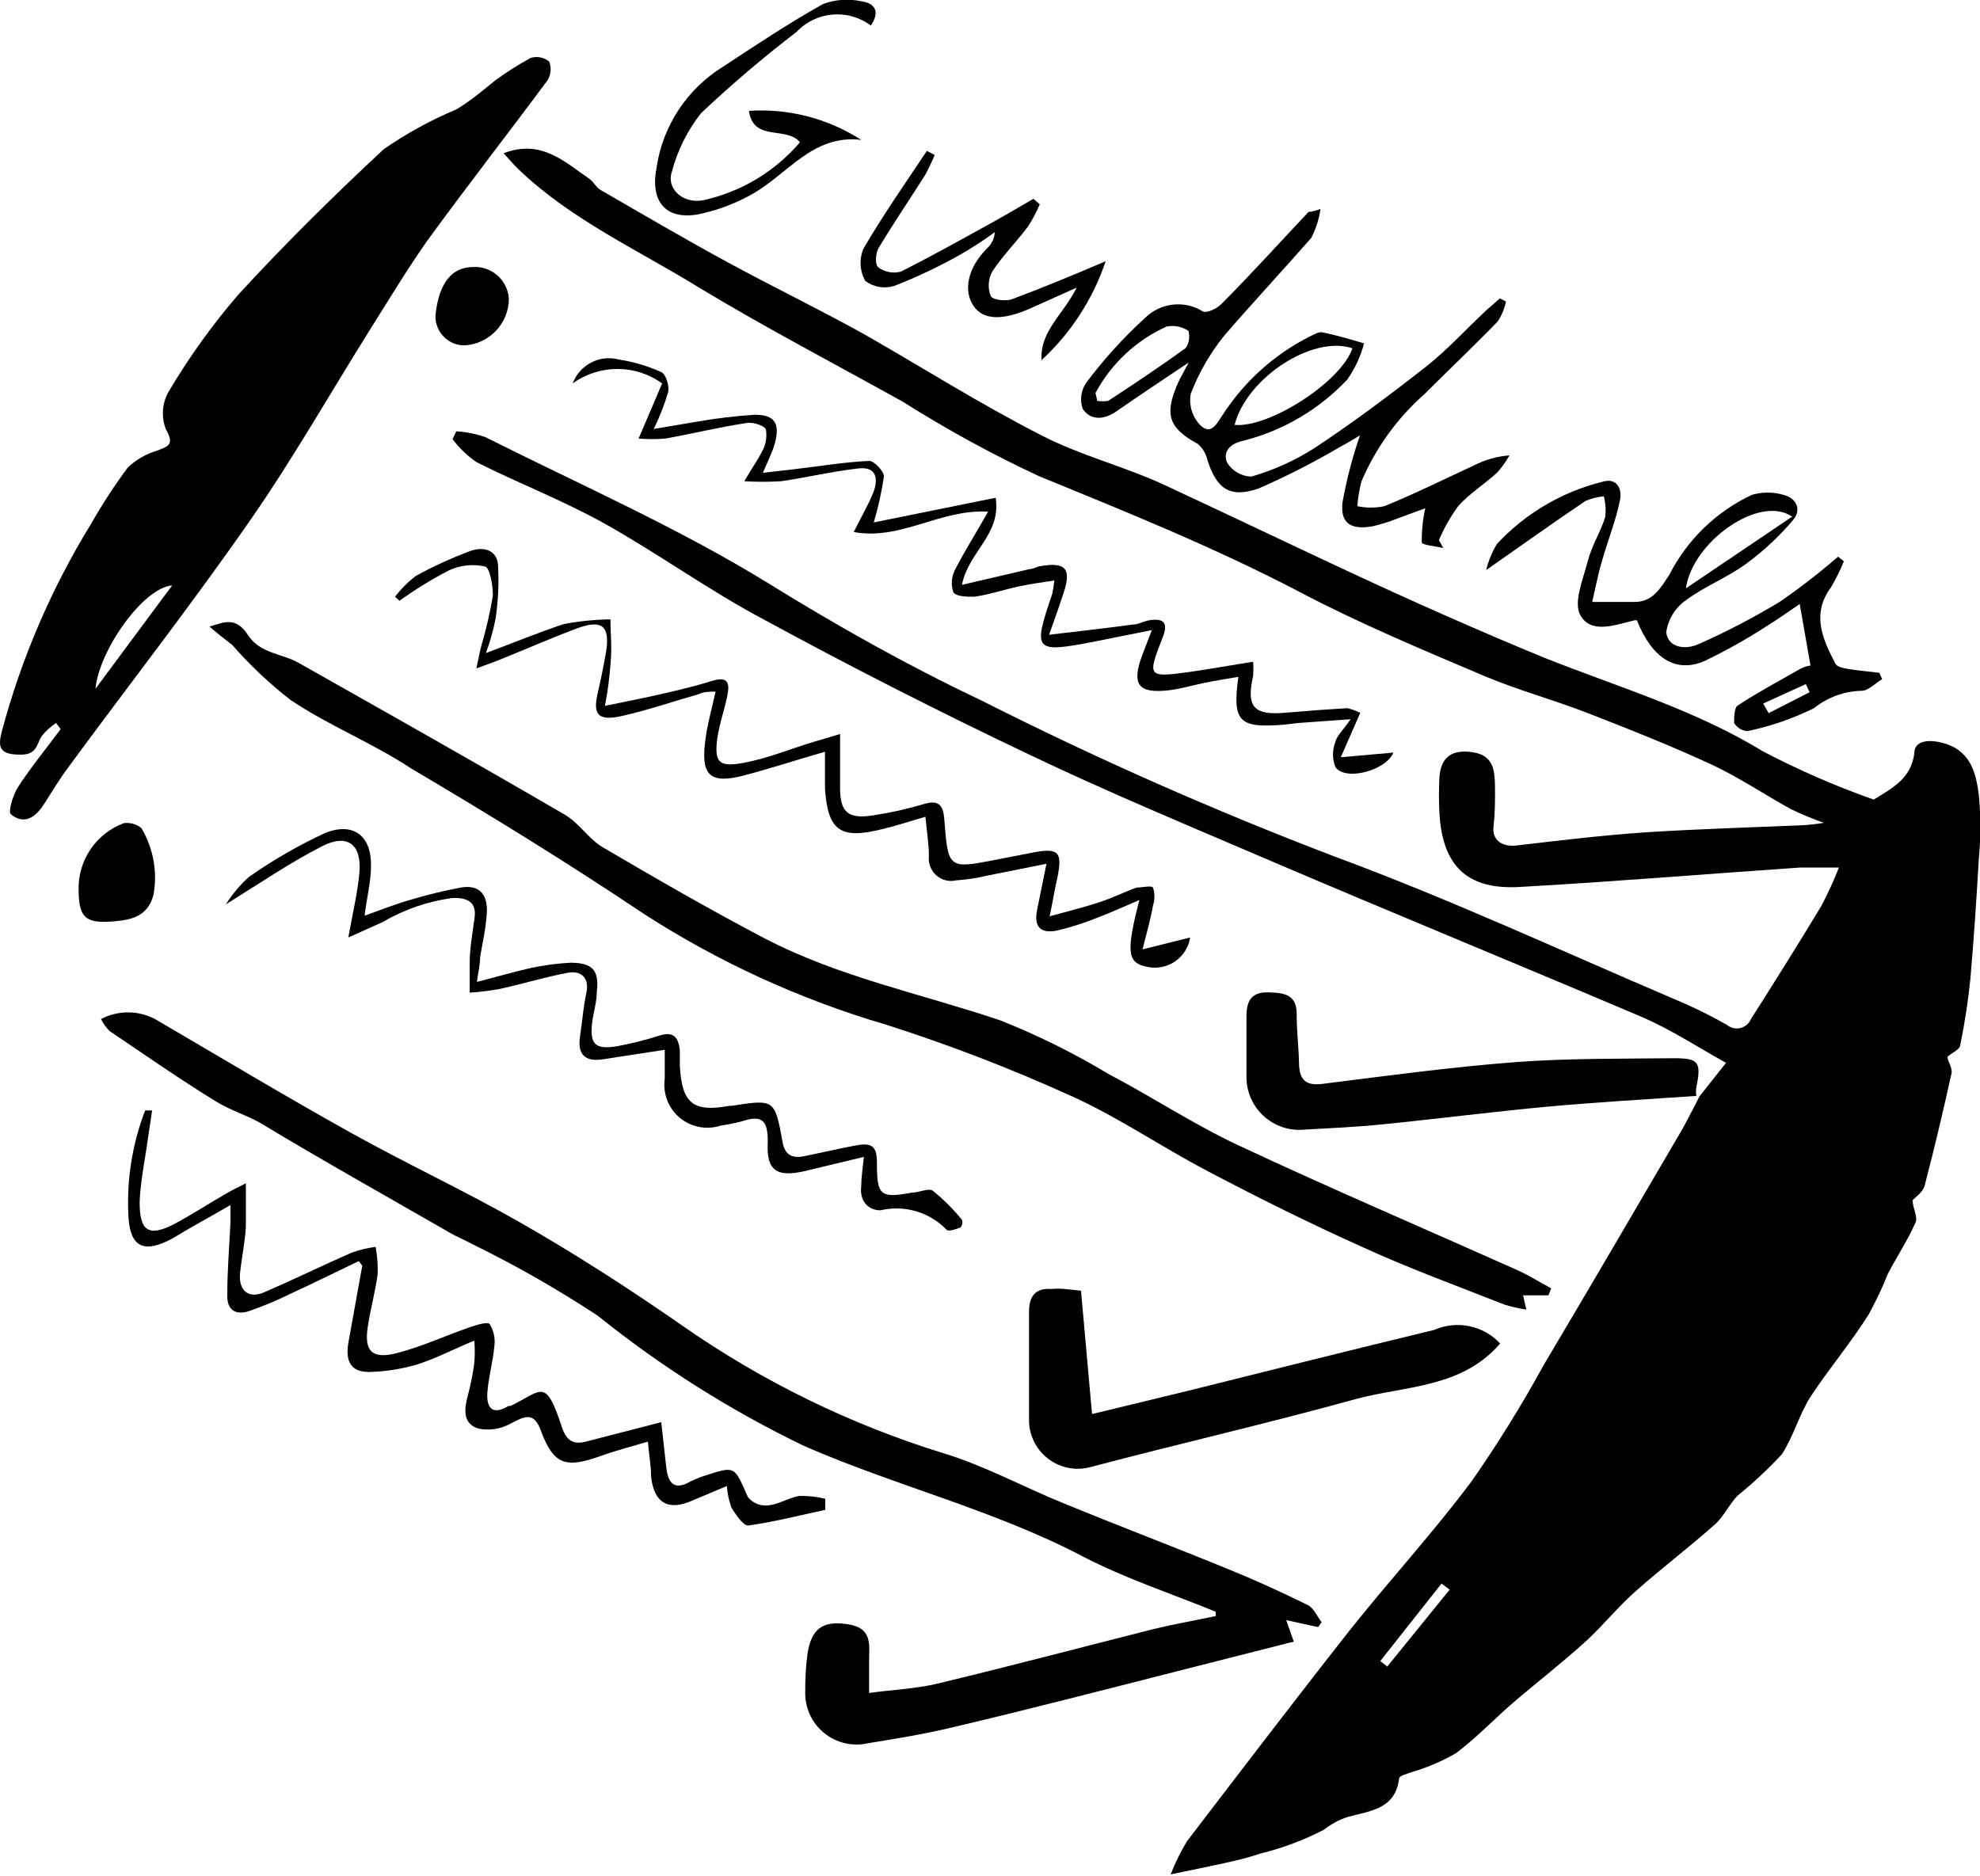
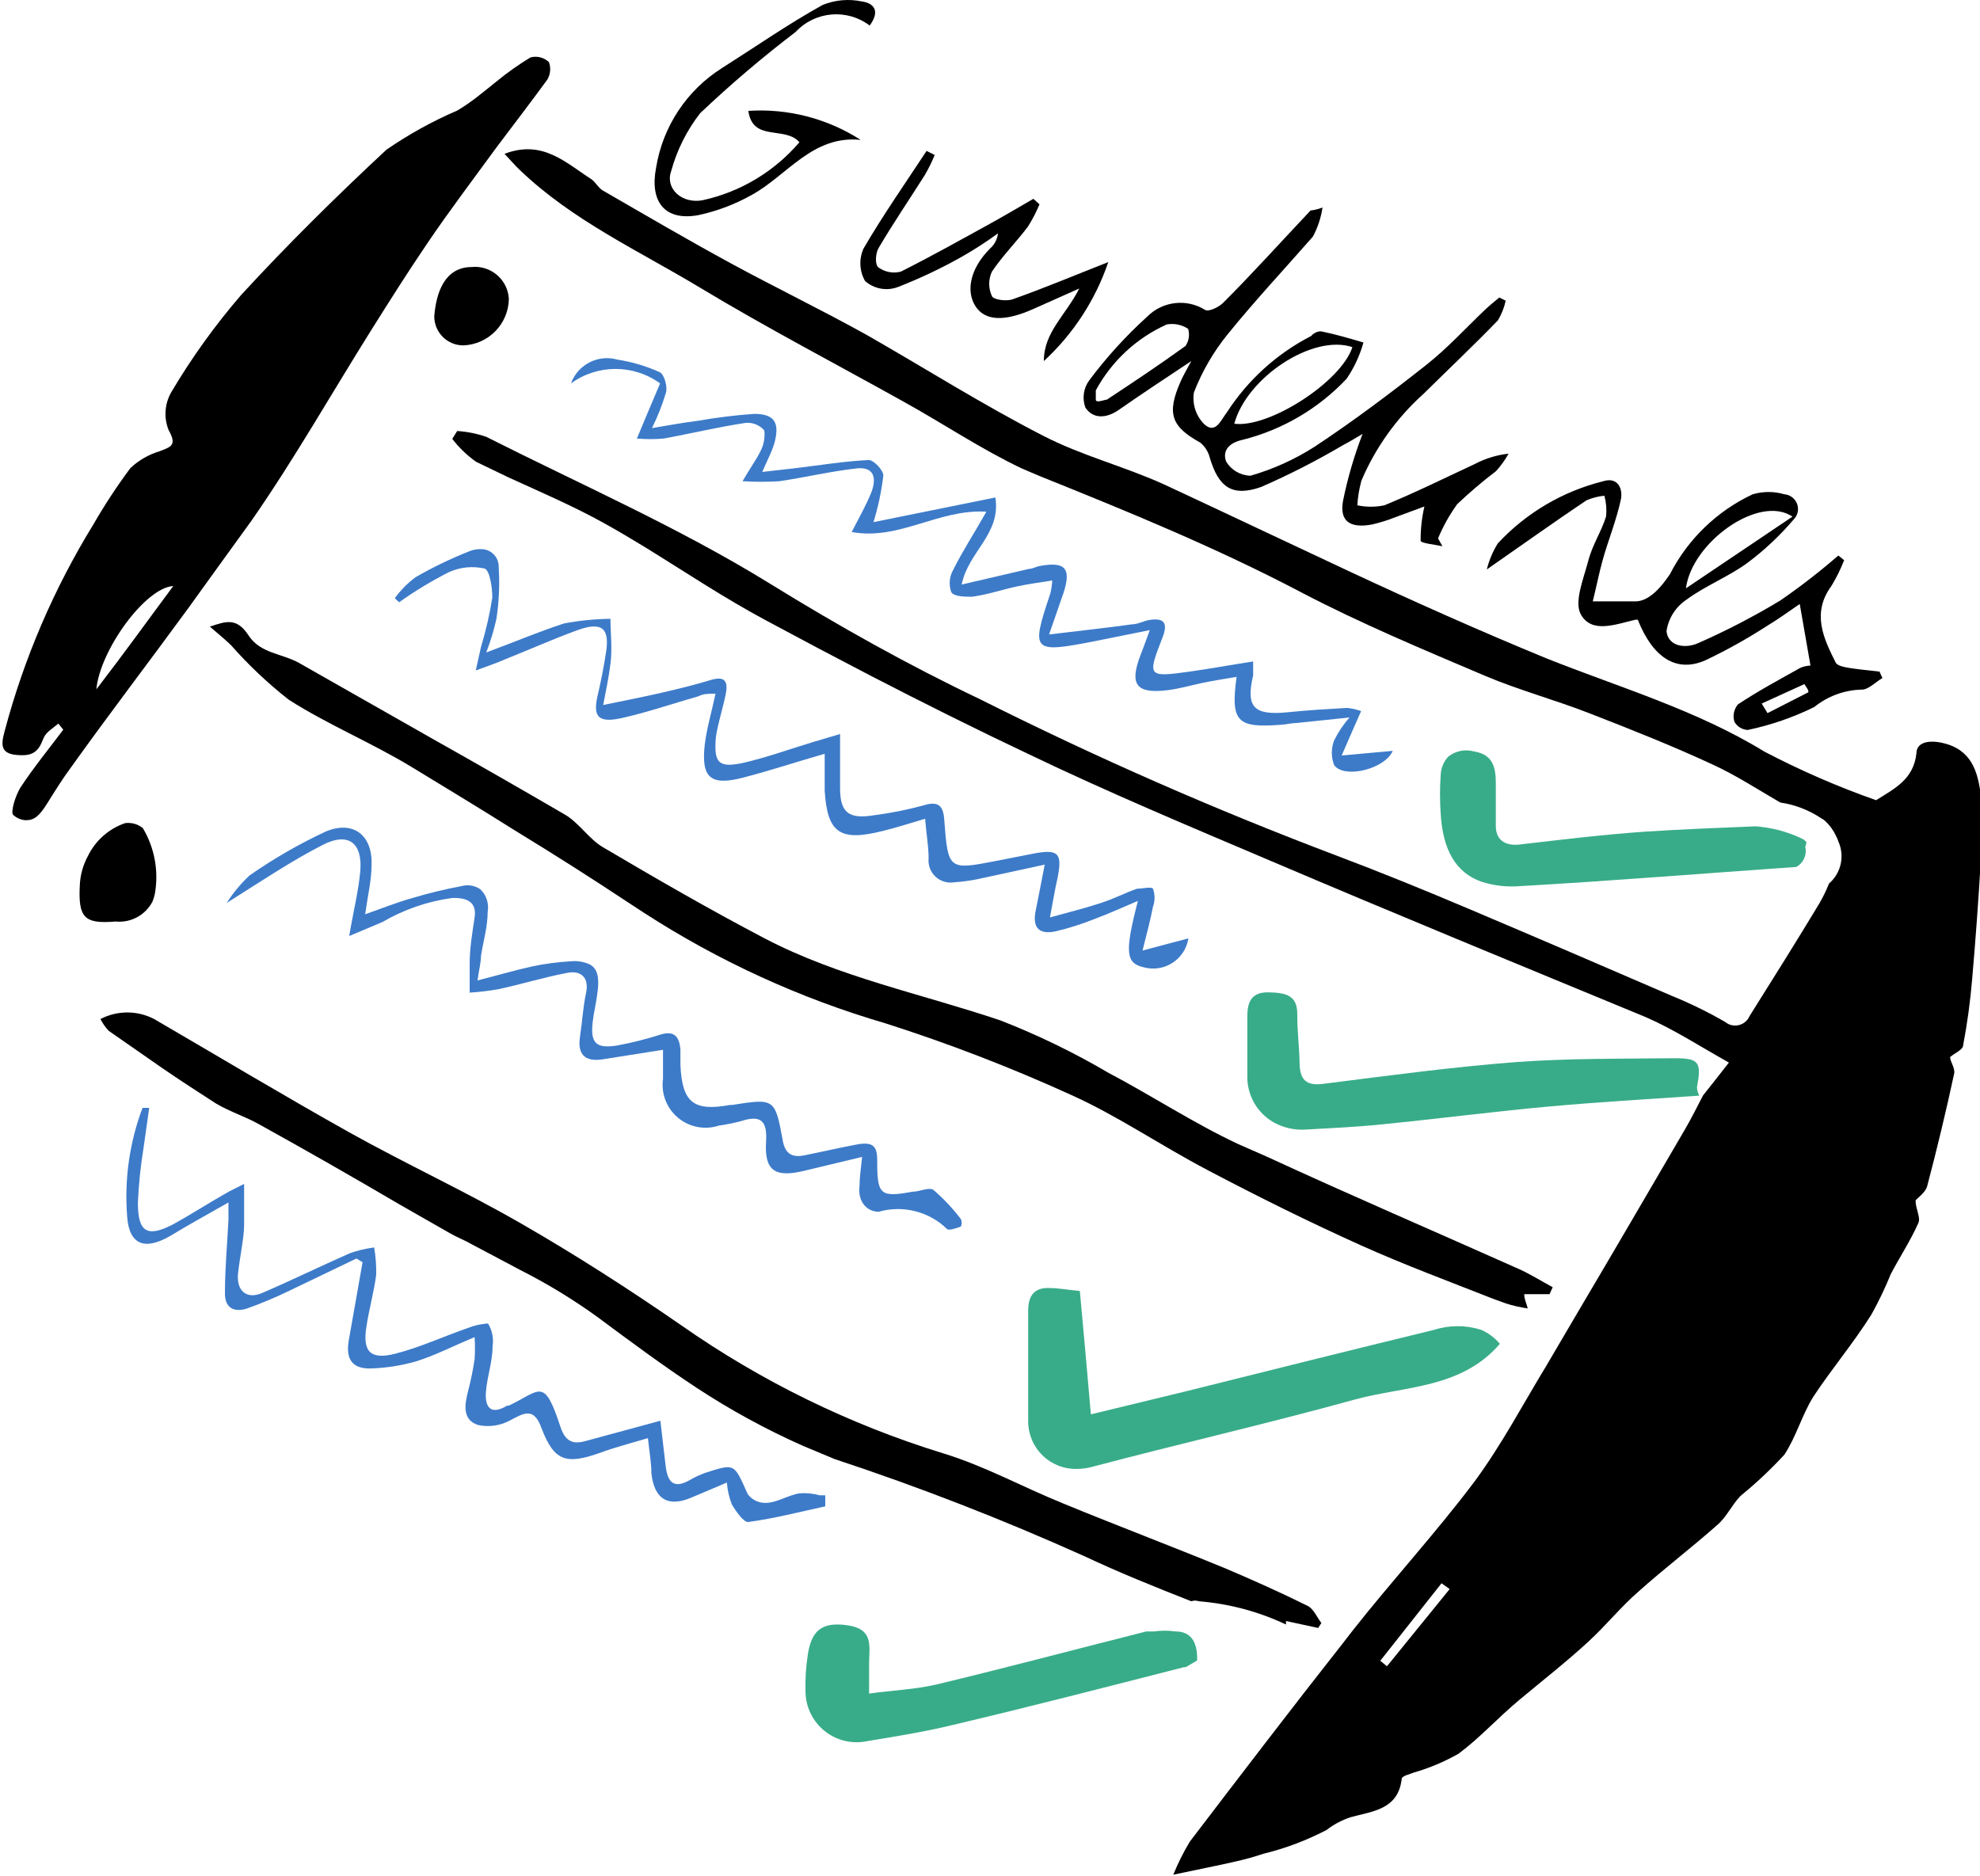
<svg xmlns="http://www.w3.org/2000/svg" viewBox="0 0 68.21 64.63">
+   <defs>
+     <style>.cls-1{fill:#38ac88;}.cls-2{fill:#3d7bc9;}</style>
+   </defs>
  <g id="Layer_2" data-name="Layer 2">
    <g id="Layer_1-2" data-name="Layer 1">
-       <path d="M58.55,37.77l.91-1.15c-1-.56-1.89-1.14-2.85-1.56-4.28-1.82-8.58-3.58-12.86-5.41C41,28.47,38.18,27.3,35.46,26q-4.61-2.19-9.1-4.63c-1.9-1-3.67-2.29-5.55-3.34-1.42-.79-2.95-1.38-4.4-2.11a3.6,3.6,0,0,1-.82-.79l.13-.27a3.77,3.77,0,0,1,1,.2c3.28,1.65,6.64,3.12,9.77,5.05,2.36,1.46,4.78,2.82,7.27,4A129.1,129.1,0,0,0,46,29.52C50,31,53.78,32.76,57.65,34.41a16.46,16.46,0,0,1,1.84.9.53.53,0,0,0,.83-.2c.82-1.29,1.63-2.58,2.42-3.89a12.6,12.6,0,0,0,.61-1.33c-.51,0-.93,0-1.33,0-3.23.22-6.45.49-9.68.67-1.8.1-2.64-.73-2.75-2.51a11.28,11.28,0,0,1,0-1.3c.06-.7.47-.94,1.16-.83s.74.61.75,1.13,0,1-.05,1.44.28.7.8.64c1.46-.17,2.93-.35,4.4-.45,1.83-.12,3.66-.17,5.49-.25a6.8,6.8,0,0,0,.69-.08,11.61,11.61,0,0,1-1.13-.47c-.91-.5-1.78-1.09-2.72-1.53-1.4-.65-2.84-1.22-4.28-1.78-1.18-.46-2.41-.79-3.57-1.28-2.14-.91-4.3-1.81-6.35-2.89-2.92-1.53-6-2.77-9-4a41.75,41.75,0,0,1-4.68-2.56c-2.34-1.3-4.71-2.54-7-3.92C22,8.62,19.68,7.58,17.86,5.83c-.16-.15-.3-.32-.51-.55,1.3-.5,2.1.3,2.95.88.15.1.23.29.38.38,1.47.85,2.94,1.71,4.43,2.52s3.12,1.6,4.65,2.45c2,1.14,4,2.41,6.1,3.48,1.32.69,2.81,1.06,4.17,1.68,2.15,1,4.24,2,6.38,3s4.52,2.06,6.81,3c2.51,1,5.14,1.77,7.5,3.21a29,29,0,0,0,3.83,1.67c.64-.4,1.29-.72,1.4-1.61,0-.4.44-.47.91-.36,1,.23,1.21,1,1.31,1.82a11.34,11.34,0,0,1,0,2.18c-.08,1.38-.17,2.75-.29,4.13A21.93,21.93,0,0,1,67.53,36c0,.16-.29.27-.44.41,0,.16.18.38.14.57-.29,1.3-.59,2.59-.93,3.88-.06.22-.32.39-.41.49,0,.29.19.58.1.77-.27.61-.64,1.17-.95,1.76a12.83,12.83,0,0,1-.66,1.4c-.63,1-1.36,1.86-2,2.83-.4.62-.59,1.38-1,2a14.67,14.67,0,0,1-1.52,1.42c-.3.31-.48.73-.79,1-.89.79-1.84,1.51-2.73,2.3-.6.53-1.11,1.17-1.71,1.72-.77.7-1.59,1.34-2.37,2s-1.36,1.3-2.11,1.86a7,7,0,0,1-1.53.65c-.15.06-.41.12-.42.21-.13,1.07-1,1.12-1.77,1.33a2.7,2.7,0,0,0-.82.44,9.81,9.81,0,0,1-2.18.82c-.31.1-.62.19-.93.26-.64.15-1.28.27-2.17.46a7.11,7.11,0,0,1,.56-1.14c1.86-2.43,3.71-4.86,5.6-7.26,1.38-1.74,2.89-3.38,4.21-5.15a43.52,43.52,0,0,0,2.48-4c1.6-2.69,3.18-5.4,4.76-8.1.22-.39.42-.8.63-1.2Zm-8.61,17-.28-.21-2.11,2.67.24.19Z" />
-       <path d="M1.93,24.91a2.21,2.21,0,0,0-.5.46c-.18.31-.17.64-.74.63-.75,0-.76-.29-.62-.83a27,27,0,0,1,3.06-7.11A19.77,19.77,0,0,1,4.4,16.11a2.5,2.5,0,0,1,1-.58c.39-.15.62-.2.32-.73a1.5,1.5,0,0,1,.08-1.29,23.21,23.21,0,0,1,2.42-3.37c1.59-1.73,3.27-3.39,5-5a13.66,13.66,0,0,1,2.5-1.37c.47-.28.9-.64,1.34-1A11.35,11.35,0,0,1,18.27,2a.69.69,0,0,1,.65.12.73.73,0,0,1-.06.65c-1.38,1.86-2.8,3.68-4.16,5.55-.7,1-1.3,2-1.93,3-1.38,2.2-2.66,4.46-4.14,6.59-2,2.88-4.17,5.66-6.25,8.49-.3.4-.57.84-.84,1.27s-.66.79-1.16.39c-.11-.08.06-.66.24-.94.45-.7,1-1.36,1.47-2Zm4-4.74c-1,.08-2.52,2.24-2.64,3.56Z" />
-       <path d="M41.88,55.53c-1.52-.62-3.1-1.14-4.55-1.89-3.08-1.62-6.48-2.44-9.65-3.83a37,37,0,0,1-7.09-4.48,39.1,39.1,0,0,0-4.33-2.47c-.25-.14-.51-.24-.75-.38C13.32,41.22,11.14,40,9,38.71c-.48-.28-1-.43-1.51-.73C6.2,37.19,5,36.35,3.77,35.52a1.68,1.68,0,0,1-.29-.41,2,2,0,0,1,1.86,0c2.24,1.31,4.47,2.65,6.75,3.92,1.92,1.07,3.92,2,5.83,3.09s3.77,2.29,5.58,3.55a32.44,32.44,0,0,0,9,4.4c1.42.43,2.75,1.16,4.13,1.72,1.87.77,3.77,1.49,5.65,2.26.94.38,1.86.8,2.77,1.25.21.1.32.39.48.59l-.12.17-1.1-.24.26.74-3.74.95c-2.67.68-5.33,1.37-8,2-1,.24-1.94.39-2.92.55a1.77,1.77,0,0,1-2.17-1.8,9.45,9.45,0,0,1,.08-1.3c.14-.84.51-1.13,1.38-1s.74.71.74,1.28c0,.3,0,.61,0,1.09.78-.11,1.56-.14,2.3-.31,2.51-.6,5-1.26,7.49-1.89.71-.17,1.44-.3,2.15-.45Z" />
-       <path d="M7.22,21.59c.54-.18.92-.33,1.33.3s1.16.62,1.74.95c3.06,1.73,6.12,3.45,9.15,5.22.5.28.83.84,1.32,1.13,1.84,1.08,3.69,2.15,5.58,3.14,2.57,1.34,5.41,1.91,8.13,2.83A25.36,25.36,0,0,1,38.18,37c1.51.79,2.94,1.74,4.48,2.46,3.18,1.49,6.41,2.87,9.61,4.3.4.18.78.42,1.17.63l-.1.24h-.87l.11.49a5.18,5.18,0,0,1-.75-.17c-1.65-.65-3.32-1.26-4.93-2-1.78-.8-3.53-1.67-5.26-2.58s-3.1-1.87-4.74-2.61a58.1,58.1,0,0,0-6.39-2.46,32,32,0,0,1-8.34-3.82c-2.61-1.75-5.29-3.4-8-5C12.82,25.59,11.32,25,10,24.11a14.37,14.37,0,0,1-2-1.89C7.71,22,7.46,21.8,7.22,21.59Z" />
-       <path d="M37.24,44.47l.38,4.25,3.26-.79c2.84-.71,5.68-1.42,8.53-2.11a2,2,0,0,1,2.27.47c-1.34,1.55-3.28,1.45-5,1.92-3,.83-6.06,1.53-9.09,2.33A1.68,1.68,0,0,1,35.45,49q0-1.91,0-3.81c0-.54.23-.82.78-.78C36.52,44.38,36.77,44.42,37.24,44.47Z" />
-       <path d="M51.88,10.39a2,2,0,0,1-.28.68c-.83.86-1.7,1.68-2.54,2.52a8.39,8.39,0,0,0-2.16,3,4.86,4.86,0,0,0-.14.85,2.26,2.26,0,0,0,.93,0c1.06-.43,2.08-.94,3.12-1.42A3.17,3.17,0,0,1,52,15.69a3.26,3.26,0,0,1-.43.6c-.43.39-.94.71-1.33,1.14a5.91,5.91,0,0,0-.67,1.18l.15.27c-.26-.06-.73-.1-.74-.19a5,5,0,0,1,.12-1.18l-1,.37a6.14,6.14,0,0,1-.8.25c-.76.14-1.14-.1-1.05-.83A15.35,15.35,0,0,1,46.85,15c-.25.15-.46.28-.67.39a26.75,26.75,0,0,1-2.82,1.44c-1,.35-1.46,0-1.77-1a1,1,0,0,0-.32-.53c-1-.55-1.17-1-.7-2.08.09-.21.21-.4.38-.73-.91.61-1.71,1.14-2.5,1.69-.42.29-.88.31-1.15-.09a1,1,0,0,1,.14-.93,15.94,15.94,0,0,1,2-2.2,1.62,1.62,0,0,1,2-.23c.13.07.49-.1.64-.26,1-1,2-2.11,3-3.17,0,0,.14,0,.41-.1a3.1,3.1,0,0,1-.32,1c-1,1.14-2,2.21-3,3.37a7.42,7.42,0,0,0-1.15,2,1.24,1.24,0,0,0,.35,1.1c.39.35.58-.15.78-.42a7.7,7.7,0,0,1,2.92-2.63c.16-.07.34-.2.49-.17.48.1,1,.25,1.43.38a3.79,3.79,0,0,1-.58,1.25,7.41,7.41,0,0,1-3.56,2.1c-.52.11-.72.41-.58.75a1,1,0,0,0,.84.49,8.33,8.33,0,0,0,2.2-1c1.33-.88,2.61-1.84,3.87-2.83.71-.57,1.33-1.25,2-1.88l.49-.43ZM46.59,12c-1.36-.46-3.63,1-4.06,2.64C43.72,14.75,46.2,13.16,46.59,12Zm-8.8,1.81a1.12,1.12,0,0,0,.39,0c.9-.59,1.8-1.19,2.67-1.82a.72.72,0,0,0,.09-.59,1,1,0,0,0-.75-.15,5.21,5.21,0,0,0-2.44,2.27C37.72,13.51,37.77,13.64,37.79,13.77Z" />
-       <path d="M58.57,37.75c-1.76.12-3.52.22-5.27.38s-3.79.42-5.69.61c-.89.09-1.78.13-2.67.18a1.82,1.82,0,0,1-2-1.82c0-.68,0-1.37,0-2.06,0-.43.08-.86.73-.85s1,.12,1,.75.07,1.12.08,1.68.2.81.84.72c2.22-.28,4.44-.58,6.67-.75,1.8-.13,3.61-.11,5.41-.13.86,0,.94.14.77,1a.79.79,0,0,0,0,.3Z" />
-       <path d="M62.37,22.93,62,20.81c-.38.26-.76.53-1.15.77a19.36,19.36,0,0,1-2.12,1.19c-1,.44-1.82-.09-2.34-1.4,0,0,0,0-.07,0-.66.15-1.51.5-1.88-.18-.24-.43.09-1.22.25-1.83s.44-1,.61-1.55a1.94,1.94,0,0,0-.05-.71,2.08,2.08,0,0,0-.63.16c-1.13.76-2.23,1.55-3.42,2.38a3.11,3.11,0,0,1,.37-.9,7.4,7.4,0,0,1,3.63-2.14c.52-.16.68.27.61.62-.14.71-.42,1.39-.62,2.1-.14.47-.23.95-.34,1.42l1.46,0c.64,0,.9-.49,1.2-.94a6.1,6.1,0,0,1,2.84-2.75,1.93,1.93,0,0,1,1.09,0c.45.11.64.52.32.88a9.4,9.4,0,0,1-1.6,1.49c-.65.48-1.44.78-2.08,1.26a1.63,1.63,0,0,0-.68,1.11c.07.53.66.61,1.12.4a24.8,24.8,0,0,0,2.8-1.46,23,23,0,0,0,2-1.55l.2.16a6.69,6.69,0,0,1-.44.89c-.69.93-.29,1.79.15,2.64.06.12.33.16.51.19s.64.08,1,.12l.1.22c-.24.14-.49.41-.71.4a2.73,2.73,0,0,0-1.64.6,9.68,9.68,0,0,1-2.29.79.58.58,0,0,1-.46-.28c0-.18,0-.52.12-.6.7-.46,1.43-.85,2.15-1.26A1.06,1.06,0,0,1,62.37,22.93Zm-.63-5.13c-1.14-.78-3.45.89-3.66,2.47Zm-1,6.44.19.33,1.41-.72-.13-.28Z" />
-       <path d="M12.36,43.45c-.77.37-1.54.75-2.32,1.11a12.84,12.84,0,0,1-1.48.62c-.46.14-.75-.06-.73-.57,0-.84.07-1.67.11-2.5,0-.14,0-.28,0-.59-.75.43-1.39.78-2,1.15C5,43.18,4.51,43,4.43,42A8.84,8.84,0,0,1,5,38.26l.24,0c-.07.45-.13.9-.2,1.35s-.21,1.21-.23,1.81c0,1,.31,1.21,1.2.75.63-.34,1.23-.73,1.84-1.08.15-.09.31-.16.62-.32,0,.55,0,1,0,1.42s-.14,1.11-.2,1.67.26.92.84.66c1-.43,2-.92,3-1.36a3.87,3.87,0,0,1,.83-.2,4.3,4.3,0,0,1,.07.94c-.08.61-.25,1.2-.34,1.81-.13.84.14,1.13,1,.91s1.67-.6,2.51-.89c.23-.08.62-.2.69-.11a1.17,1.17,0,0,1,.16.77c-.05.53-.2,1.05-.24,1.58s.17.81.73.47l.07,0c1.09-.53,1.2-1,1.77.74.16.47.41.61.86.48L22.78,49c.06.55.11,1,.17,1.54s.26.84.84.5a4.34,4.34,0,0,1,.5-.2c1.05-.34,1-.33,1.47.73a.76.76,0,0,0,.62.3c.4,0,.77-.27,1.17-.33a3.35,3.35,0,0,1,.88.1l0,.38c-.89.19-1.77.42-2.66.54-.17,0-.42-.37-.57-.61a2.75,2.75,0,0,1-.16-.75l-1.19.5c-.82.37-1.32.09-1.42-.82,0-.37-.07-.74-.11-1.21-.61.18-1.15.32-1.67.51-1.16.41-1.57.28-2-.84-.25-.74-.58-.54-1.08-.28a1.62,1.62,0,0,1-1.09.16c-.55-.17-.49-.68-.36-1.15a8.53,8.53,0,0,0,.22-1.12,4.58,4.58,0,0,0,0-.76c-.75.31-1.35.63-2,.83a6.37,6.37,0,0,1-1.63.25c-.65,0-.81-.4-.71-1l.48-2.66Z" />
-       <path d="M20.84,24.32c.78-.16,1.39-.28,2-.42s1.14-.27,1.69-.44.61.07.53.49-.28,1-.35,1.49c-.11.85.07,1,.92.84s1.6-.48,2.4-.72l.91-.27c0,.67,0,1.26,0,1.86,0,.85.29,1.08,1.15.94a12.42,12.42,0,0,0,1.71-.38c.51-.16.69,0,.73.51.13,1.72.14,1.72,1.79,1.4l1.28-.25c.88-.17,1,0,.83.85-.09.38-.15.78-.27,1.35.69-.19,1.22-.32,1.73-.49s.84-.35,1.27-.5c.18,0,.51-.08.56,0a1,1,0,0,1,0,.62c-.08.46-.21.91-.36,1.51L41,32.3a1.23,1.23,0,0,1-1.53,1c-.63-.14-.68-.51-.22-2.29-.54.23-1,.44-1.45.61a9.62,9.62,0,0,1-1.38.44c-.59.12-.81-.14-.69-.72s.19-.93.32-1.58L34,30.17a6.19,6.19,0,0,1-1.05.16A.77.77,0,0,1,32,29.5c0-.42-.07-.84-.12-1.36-.55.16-1,.31-1.46.42-1.46.37-1.9.08-2-1.39,0-.37,0-.76,0-1.27-1,.29-1.89.58-2.8.82-1.15.3-1.47,0-1.33-1.15.06-.55.22-1.09.36-1.74-.22,0-.41,0-.59.09-.88.25-1.75.55-2.64.75s-1-.11-.81-.87q.15-.66.27-1.35c.14-.88-.14-1.12-1-.8s-1.65.67-2.47,1c-.28.12-.56.22-1,.38.08-.36.12-.59.18-.81a14.4,14.4,0,0,0,.39-1.7c0-.33-.09-.92-.26-1a1.94,1.94,0,0,0-1.25.13,13.77,13.77,0,0,0-1.71,1.05l-.15-.14a3.77,3.77,0,0,1,.72-.72A14.17,14.17,0,0,1,16.16,19c.5-.2,1-.05,1,.54a9,9,0,0,1-.09,1.79,7.8,7.8,0,0,1-.33,1.17c1-.37,1.83-.72,2.69-1a9.23,9.23,0,0,1,1.6-.16c0,.52.06,1,0,1.55A12,12,0,0,1,20.84,24.32Z" />
-       <path d="M46.86,24.56l-.67,1.53L48,25.93c-.25.62-1.67,1-2,.49a1.19,1.19,0,0,1,0-.85c.05-.22.26-.4.53-.79l-1.8.13-.52.06c-1.53.12-1.76-.1-1.55-1.65-.41.07-.79.13-1.18.21s-.79.2-1.19.25c-1.08.13-1.32-.19-.94-1.21l.33-.86-1.95.39c-2.11.41-2.16.35-1.48-1.64a3.85,3.85,0,0,0,.07-.46c-.45.07-.83.12-1.2.2-.52.11-1,.28-1.56.36-.24,0-.63,0-.72-.16a1,1,0,0,1,.06-.77c.32-.63.7-1.22,1.14-2-1.65-.1-3,1-4.63.7.27-.54.5-.93.67-1.35s.16-.92-.51-.84c-.89.1-1.77.31-2.66.44a10.26,10.26,0,0,1-1.27,0c.28-.48.47-.74.6-1a1.17,1.17,0,0,0,.15-.75c0-.15-.43-.29-.64-.26-1,.15-1.88.37-2.83.54a5.42,5.42,0,0,1-.92,0l.81-1.9a2.63,2.63,0,0,0-3.08,0,1.33,1.33,0,0,1,1.6-.82,5.52,5.52,0,0,1,1.45.43c.16.07.28.47.24.68a7.86,7.86,0,0,1-.5,1.28L24,14.53a18.4,18.4,0,0,1,2-.24c.69,0,.88.29.69,1-.09.31-.24.6-.41,1l1.05-.12c.87-.1,1.74-.25,2.62-.29.16,0,.51.36.5.54A11,11,0,0,1,30.1,18l4.2-.85c.2,1.27-.95,1.87-1.16,3l2.32-.54c.12,0,.24-.08.36-.1.89-.16,1.1.08.82.92-.13.4-.27.8-.5,1.44,1.09-.13,2-.23,2.87-.35.2,0,.39-.12.59-.15.51-.08.65.11.45.6-.53,1.36-.52,1.38.94,1.18.7-.1,1.41-.23,2.18-.35a3.36,3.36,0,0,1,0,.48c-.24,1.08,0,1.39,1.19,1.27.68-.06,1.37-.11,2.05-.15A1.88,1.88,0,0,1,46.86,24.56Z" />
-       <path d="M12,32.3c.16-.89.32-1.55.38-2.22.09-1-.42-1.37-1.29-.92-1.08.55-2.09,1.24-3.31,2a4.51,4.51,0,0,1,.8-.95,17.1,17.1,0,0,1,2.62-1.51c1-.4,1.61.13,1.58,1.15,0,.52-.14,1.05-.22,1.7.56-.2,1.08-.41,1.62-.56a16.63,16.63,0,0,1,1.69-.41c.69-.12.94.29.9.89s-.15,1-.23,1.51c0,.24-.06.48-.11.85.71-.18,1.28-.35,1.86-.48a8.89,8.89,0,0,1,1.36-.18c.76,0,1,.26.91,1,0,.36-.12.71-.16,1.06-.09.74.1.94.84.82a12.31,12.31,0,0,0,1.48-.37c.5-.16.65.08.7.5,0,.18,0,.36,0,.54.07,1.3.46,1.61,1.71,1.38h.08c1.47-.23,1.48-.23,1.75,1.25.08.47.36.57.77.48.59-.12,1.18-.26,1.78-.37s.7.11.7.63c0,1.11.12,1.2,1.21,1,.24,0,.58-.17.72-.06a6.56,6.56,0,0,1,1,1,.27.27,0,0,1-.05.26c-.15.06-.42.15-.48.08a2.4,2.4,0,0,0-2.28-.67c-.42,0-.73-.32-.66-.84,0-.29.05-.6.09-1l-2,.48c-1,.24-1.37,0-1.31-1,0-.75-.2-.93-.88-.71a6.06,6.06,0,0,1-.74.15,1.48,1.48,0,0,1-1.93-1.61v-1l-2.15.33c-.6.09-.86-.18-.77-.78s.11-1,.22-1.51-.17-.79-.66-.69c-.79.15-1.57.39-2.36.56a8.61,8.61,0,0,1-1,.12c0-.32,0-.64,0-1,0-.53.1-1.06.17-1.59s-.25-.69-.77-.67a6.47,6.47,0,0,0-2.4.83Z" />
-       <path d="M30,.88a1.93,1.93,0,0,0-2.56.22,41.9,41.9,0,0,0-3.29,2.8,5.53,5.53,0,0,0-1,2c-.21.59.36,1.13,1.07,1a6.09,6.09,0,0,0,3.34-2c-.49-.57-1.6,0-1.76-1.08a6.37,6.37,0,0,1,3.87,1C28,4.62,27.14,6,25.91,6.69a6.45,6.45,0,0,1-1.83.69c-1.17.22-1.69-.46-1.46-1.62a4.93,4.93,0,0,1,2.27-3.45C26,1.58,27.17.8,28.35.14A2.35,2.35,0,0,1,29.7.05C30.07.1,30.36.35,30,.88Z" />
-       <path d="M38.09,9a8.21,8.21,0,0,1-2.21,3.41c-.06-1,.75-1.57,1.21-2.5l-1.56.7c-1,.45-1.67.42-2-.08s-.23-1.28.5-2A.81.81,0,0,0,34.27,8a12.94,12.94,0,0,1-1.2.78,17.91,17.91,0,0,1-2.26,1.07,1.11,1.11,0,0,1-1-.17,1.26,1.26,0,0,1-.06-1.12c.67-1.15,1.44-2.25,2.18-3.36l.27.14a7.32,7.32,0,0,1-.33.69c-.53.84-1.09,1.66-1.6,2.51-.11.18-.14.59,0,.68a.91.91,0,0,0,.76.14c1-.5,2-1.06,3-1.61.53-.29,1.05-.6,1.57-.9l.22.19a5.14,5.14,0,0,1-.41.77c-.4.53-.87,1-1.23,1.55a1,1,0,0,0-.05.84c.06.13.51.19.73.11C35.9,9.92,37,9.47,38.09,9Z" />
-       <path d="M2.71,30.49a2.39,2.39,0,0,1,1.56-2.13.8.8,0,0,1,.6.17,3.34,3.34,0,0,1,.42,2.29c-.19.73-.71.86-1.31.92C2.9,31.84,2.69,31.62,2.71,30.49Z" />
-       <path d="M17.53,10.29A1.62,1.62,0,0,1,16,11.9a1,1,0,0,1-1-1c.08-.88.4-1.69,1.29-1.7A1.17,1.17,0,0,1,17.53,10.29Z" />
+       <path d="M58.81,38l0,0v0Z" transform="translate(-0.25 -0.25)" />
+       <path d="M58.8,38v0Z" transform="translate(-0.25 -0.25)" />
+       <path d="M58.33,20.52,62,18.05C60.85,17.27,58.53,18.94,58.33,20.52Zm4.29,2.66c-.13-.73-.24-1.37-.37-2.12-.38.26-.75.53-1.15.77A18.47,18.47,0,0,1,59,23c-1,.44-1.81-.09-2.33-1.4,0,0,0,0-.07,0-.67.15-1.51.5-1.89-.18-.24-.43.09-1.22.25-1.83s.45-1,.62-1.55a2,2,0,0,0-.06-.71,2,2,0,0,0-.62.16c-1.13.76-2.24,1.55-3.43,2.38a3.13,3.13,0,0,1,.38-.9,7.4,7.4,0,0,1,3.63-2.14c.51-.16.68.27.61.62-.15.71-.43,1.39-.63,2.1-.13.47-.22.94-.34,1.42.49,0,1,0,1.47,0s.89-.49,1.19-.94a6.12,6.12,0,0,1,2.85-2.75,1.93,1.93,0,0,1,1.09,0,.51.51,0,0,1,.31.88,9.73,9.73,0,0,1-1.59,1.49c-.66.48-1.44.78-2.09,1.26A1.58,1.58,0,0,0,57.66,22c.06.53.66.61,1.11.4a24.94,24.94,0,0,0,2.81-1.46,22.89,22.89,0,0,0,2-1.55l.2.16a5.66,5.66,0,0,1-.44.89c-.68.93-.28,1.79.15,2.64.06.12.33.16.51.19s.64.08,1,.12a2.14,2.14,0,0,0,.1.22c-.24.14-.49.41-.72.4a2.7,2.7,0,0,0-1.63.6,9.68,9.68,0,0,1-2.29.79.56.56,0,0,1-.46-.28.64.64,0,0,1,.12-.6c.69-.46,1.42-.85,2.15-1.26A1.06,1.06,0,0,1,62.62,23.18Zm-1.48,1.64,1.41-.72c0-.1-.09-.19-.14-.28l-1.47.67Z" transform="translate(-0.25 -0.25)" />
+       <path class="cls-1" d="M62.44,29.43a.62.62,0,0,1-.31.69l0,0c-3.17.22-6.34.48-9.51.66a3.41,3.41,0,0,1-1.33-.15c-.89-.31-1.34-1.1-1.41-2.36a9.4,9.4,0,0,1,0-1.3,1,1,0,0,1,.26-.65,1,1,0,0,1,.89-.18c.69.11.75.61.75,1.13s0,1,0,1.44.28.69.79.64c1.47-.17,2.94-.35,4.41-.45,1.25-.08,2.5-.13,3.75-.18a4.49,4.49,0,0,1,1.59.42.56.56,0,0,1,.16.12A.58.58,0,0,1,62.44,29.43Z" transform="translate(-0.25 -0.25)" />
+       <path class="cls-1" d="M58.79,38c-1.75.12-3.5.22-5.25.38s-3.79.42-5.69.61c-.88.09-1.77.13-2.66.18a2,2,0,0,1-.83-.14,1.79,1.79,0,0,1-1.14-1.68c0-.68,0-1.37,0-2.06,0-.43.08-.86.72-.85s1,.12,1,.75.07,1.12.08,1.68.2.81.84.72c2.21-.28,4.43-.58,6.66-.75,1.8-.13,3.61-.11,5.42-.13.85,0,.93.14.77,1A.68.68,0,0,0,58.79,38Z" transform="translate(-0.25 -0.25)" />
+       <path d="M41.09,12.17a.69.69,0,0,0,.09-.59,1,1,0,0,0-.74-.15A5.21,5.21,0,0,0,38,13.7c0,.06,0,.19,0,.32s.3,0,.38,0C39.32,13.4,40.22,12.8,41.09,12.17Zm4.69-.5c.49.1,1,.25,1.44.38a4.24,4.24,0,0,1-.58,1.25,7.4,7.4,0,0,1-3.57,2.1c-.52.11-.71.41-.58.75a1,1,0,0,0,.84.49,8.4,8.4,0,0,0,2.21-1c1.33-.88,2.61-1.84,3.86-2.83.72-.57,1.34-1.25,2-1.88.16-.15.33-.29.5-.43l.22.11a2.2,2.2,0,0,1-.27.68c-.83.86-1.7,1.68-2.55,2.52a8.49,8.49,0,0,0-2.15,3,4.08,4.08,0,0,0-.14.85,2.26,2.26,0,0,0,.93,0c1.05-.43,2.08-.94,3.11-1.42a3.29,3.29,0,0,1,1.17-.36,3.26,3.26,0,0,1-.43.6,16.42,16.42,0,0,0-1.34,1.14,5.88,5.88,0,0,0-.66,1.18l.15.27c-.26-.06-.74-.1-.75-.19a5.07,5.07,0,0,1,.13-1.18l-1,.37a5.7,5.7,0,0,1-.8.25c-.75.14-1.14-.1-1-.83a14.34,14.34,0,0,1,.67-2.29c-.26.15-.46.28-.68.39a25.81,25.81,0,0,1-2.82,1.44c-1,.35-1.46,0-1.76-1a1,1,0,0,0-.33-.53c-1-.55-1.16-1-.69-2.08.09-.21.2-.4.38-.73-.92.61-1.72,1.14-2.51,1.69-.42.29-.88.31-1.14-.09a1,1,0,0,1,.13-.93,15.38,15.38,0,0,1,2-2.2,1.61,1.61,0,0,1,2-.23c.12.07.48-.1.63-.26,1-1,2-2.11,3-3.17,0,0,.14,0,.41-.1a3.08,3.08,0,0,1-.33,1c-1,1.14-2,2.21-2.94,3.37a7.46,7.46,0,0,0-1.16,2,1.27,1.27,0,0,0,.36,1.1c.39.35.57-.15.78-.42a7.6,7.6,0,0,1,2.91-2.63C45.45,11.77,45.64,11.64,45.78,11.67Zm-3,3.18c1.19.15,3.67-1.44,4.06-2.64C45.47,11.75,43.2,13.26,42.77,14.85Z" transform="translate(-0.25 -0.25)" />
+       <path class="cls-1" d="M41.13,48.18c2.84-.71,5.68-1.42,8.52-2.11a2.67,2.67,0,0,1,1.63,0,1.77,1.77,0,0,1,.64.48c-1.33,1.55-3.28,1.45-5,1.92-3,.83-6.07,1.53-9.09,2.33a2,2,0,0,1-.47.06,1.64,1.64,0,0,1-1.69-1.64c0-1.27,0-2.54,0-3.81,0-.54.23-.82.78-.78.25,0,.5.05,1,.1.13,1.43.26,2.82.38,4.25Z" transform="translate(-0.25 -0.25)" />
+       <path d="M30.05,9.93A1.23,1.23,0,0,1,30,8.81c.67-1.15,1.44-2.25,2.17-3.36l.28.14a5.52,5.52,0,0,1-.34.69c-.53.84-1.09,1.66-1.59,2.51-.11.18-.14.59,0,.68a.92.92,0,0,0,.76.14c1-.5,2-1.06,3-1.61.53-.29,1.05-.6,1.57-.9l.21.19a5.1,5.1,0,0,1-.4.77c-.4.53-.87,1-1.24,1.55a1,1,0,0,0,0,.84c.05.13.51.19.72.11,1.1-.39,2.17-.84,3.29-1.28a8.24,8.24,0,0,1-2.22,3.41c0-1,.75-1.57,1.22-2.5l-1.57.7c-1,.45-1.67.42-2-.08s-.22-1.28.5-2a.81.81,0,0,0,.27-.52,12.94,12.94,0,0,1-1.2.78,17.15,17.15,0,0,1-2.25,1.07A1.11,1.11,0,0,1,30.05,9.93Z" transform="translate(-0.25 -0.25)" />
+       <path class="cls-1" d="M28,58.55a7,7,0,0,1,.08-1.3c.13-.84.5-1.13,1.38-1s.74.71.73,1.28V58.6c.79-.11,1.57-.14,2.31-.31,2.42-.58,4.82-1.22,7.24-1.83H40a2.71,2.71,0,0,1,.75,0c.53,0,.76.37.74,1l-.39.23h-.06c-2.66.68-5.33,1.37-8,2-1,.24-1.95.39-2.92.55A1.76,1.76,0,0,1,28,58.55Z" transform="translate(-0.25 -0.25)" />
+       <path d="M30.21,1.13a1.91,1.91,0,0,0-2.55.22,40.15,40.15,0,0,0-3.29,2.8,5.71,5.71,0,0,0-1,2c-.21.59.36,1.13,1.08,1a6.09,6.09,0,0,0,3.34-2c-.5-.57-1.61,0-1.76-1.08a6.39,6.39,0,0,1,3.87,1c-1.66-.17-2.52,1.22-3.76,1.9a6.58,6.58,0,0,1-1.82.69c-1.17.22-1.69-.46-1.47-1.62a5,5,0,0,1,2.28-3.45c1.15-.73,2.27-1.51,3.46-2.17A2.32,2.32,0,0,1,29.94.3C30.32.35,30.6.6,30.21,1.13Z" transform="translate(-0.25 -0.25)" />
+       <path class="cls-2" d="M44.92,25.16c-.18,0-.35.05-.53.06-1.53.12-1.75-.1-1.54-1.65-.41.07-.8.13-1.18.21s-.79.2-1.2.25c-1.08.13-1.32-.19-.93-1.21.09-.23.18-.47.32-.86l-1.94.39c-2.11.41-2.16.35-1.49-1.64a2.45,2.45,0,0,0,.07-.46c-.44.07-.82.12-1.19.2-.53.11-1,.28-1.57.36-.24,0-.63,0-.72-.16a.92.92,0,0,1,.07-.77c.31-.63.7-1.22,1.14-2-1.65-.1-3,1-4.64.7.28-.54.5-.93.67-1.35s.17-.92-.51-.84c-.89.1-1.77.31-2.65.44a10.29,10.29,0,0,1-1.27,0c.28-.48.47-.74.6-1a1.24,1.24,0,0,0,.15-.75.76.76,0,0,0-.64-.26c-1,.15-1.89.37-2.83.54a5.44,5.44,0,0,1-.92,0c.29-.69.53-1.27.8-1.9a2.61,2.61,0,0,0-3.07,0,1.32,1.32,0,0,1,1.6-.82,5.63,5.63,0,0,1,1.45.43c.16.07.27.47.23.68A7.7,7.7,0,0,1,22.71,15c.6-.1,1.08-.19,1.57-.25a18.53,18.53,0,0,1,1.95-.24c.69,0,.89.29.7,1-.09.31-.25.6-.42,1l1.06-.12c.87-.1,1.74-.25,2.61-.29.17,0,.51.36.5.54a8.88,8.88,0,0,1-.34,1.6l4.2-.85c.2,1.27-.94,1.87-1.16,3l2.32-.54c.13,0,.24-.08.37-.1.88-.16,1.09.08.82.92l-.5,1.44c1.08-.13,2-.23,2.86-.35.2,0,.4-.12.6-.15.51-.08.64.11.45.6-.53,1.36-.52,1.38.93,1.18.71-.1,1.41-.23,2.19-.35,0,.28,0,.38,0,.48-.25,1.08,0,1.39,1.19,1.27.68-.07,1.36-.11,2.05-.15a2.08,2.08,0,0,1,.48.11c-.21.48-.4.9-.67,1.53l1.76-.16a.6.6,0,0,1-.09.15c-.39.52-1.61.79-1.93.34a1.18,1.18,0,0,1,0-.85,3.65,3.65,0,0,1,.53-.79Z" transform="translate(-0.25 -0.25)" />
+       <path d="M17.78,10.54a1.63,1.63,0,0,1-1.57,1.61,1,1,0,0,1-1-1c.07-.88.39-1.69,1.28-1.7A1.17,1.17,0,0,1,17.78,10.54Z" transform="translate(-0.25 -0.25)" />
+       <path d="M49.91,54.8,47.8,57.47l.23.19L50.19,55ZM63,28.45a3.43,3.43,0,0,0-1.42-.55c-.76-.44-1.51-.93-2.31-1.3-1.4-.65-2.84-1.22-4.28-1.78-1.18-.46-2.41-.79-3.57-1.28-2.14-.91-4.3-1.81-6.36-2.89-2.91-1.53-5.94-2.77-9-4l-.61-.26c-1.39-.66-2.7-1.54-4.07-2.3-2.33-1.3-4.71-2.54-7-3.92-2.12-1.28-4.41-2.32-6.23-4.07-.16-.15-.3-.32-.52-.55,1.31-.5,2.1.3,3,.88.14.1.23.29.38.38,1.47.85,2.94,1.71,4.43,2.52s3.12,1.6,4.65,2.45c2,1.14,4,2.41,6.09,3.48,1.33.69,2.81,1.06,4.17,1.68,2.15,1,4.25,2,6.39,3s4.51,2.06,6.8,3c2.51,1,5.15,1.77,7.5,3.21a29.12,29.12,0,0,0,3.84,1.67c.64-.4,1.29-.72,1.39-1.61,0-.4.45-.47.91-.36,1,.23,1.21,1,1.31,1.82a12.22,12.22,0,0,1,0,2.18c-.08,1.38-.18,2.75-.3,4.13a21.91,21.91,0,0,1-.31,2.28c0,.16-.29.27-.45.41,0,.16.18.38.14.57-.28,1.3-.59,2.59-.93,3.88-.06.22-.32.39-.4.49,0,.29.18.58.1.77-.27.61-.64,1.17-.95,1.76a12.89,12.89,0,0,1-.67,1.4c-.63,1-1.36,1.86-2,2.83-.39.62-.59,1.38-1,2a14.56,14.56,0,0,1-1.51,1.42c-.3.31-.48.73-.8,1-.89.79-1.84,1.51-2.72,2.3-.61.53-1.12,1.17-1.72,1.72-.76.7-1.58,1.34-2.37,2s-1.35,1.3-2.1,1.86a7.06,7.06,0,0,1-1.54.65c-.15.06-.41.12-.42.21-.12,1.07-1,1.12-1.76,1.33a2.75,2.75,0,0,0-.83.44,9.63,9.63,0,0,1-2.18.82,9.07,9.07,0,0,1-.93.26c-.64.15-1.28.27-2.17.46a8,8,0,0,1,.57-1.14c1.74-2.28,3.48-4.56,5.26-6.82l.34-.44c1.37-1.74,2.88-3.38,4.21-5.15.93-1.26,1.67-2.67,2.48-4l1.11-1.89c1.22-2.06,2.43-4.14,3.64-6.21.23-.39.43-.8.64-1.2h0c.26-.32.52-.66.89-1.13-1-.56-1.89-1.14-2.85-1.56C52.58,33.49,48.27,31.72,44,29.9c-2.78-1.18-5.57-2.35-8.3-3.66-1.84-.87-3.66-1.78-5.46-2.71q-1.83-.95-3.63-1.92c-1.42-.76-2.78-1.67-4.16-2.52-.46-.28-.93-.56-1.4-.82-1.06-.59-2.19-1.07-3.3-1.58l-1.1-.53a3.81,3.81,0,0,1-.82-.79L16,15.1a3.84,3.84,0,0,1,1,.2c3.27,1.65,6.63,3.12,9.76,5.05,2.36,1.46,4.79,2.82,7.27,4a129.28,129.28,0,0,0,12.24,5.37c1.54.58,3.06,1.2,4.57,1.84,2.36,1,4.69,2,7,3a14.92,14.92,0,0,1,1.84.9.54.54,0,0,0,.84-.2c.81-1.29,1.62-2.58,2.41-3.89a5.4,5.4,0,0,0,.33-.68,1.24,1.24,0,0,0,.32-1.45,1.08,1.08,0,0,0-.08-.19,1.66,1.66,0,0,0-.38-.52h0A.49.49,0,0,0,63,28.45Z" transform="translate(-0.25 -0.25)" />
+       <path class="cls-2" d="M25.87,26.53c.82-.19,1.61-.48,2.41-.72l.91-.27c0,.67,0,1.26,0,1.86,0,.85.3,1.08,1.16.94A12.76,12.76,0,0,0,32.06,28c.51-.16.69,0,.72.51.13,1.72.15,1.72,1.8,1.4l1.27-.25c.88-.17,1,0,.83.85-.09.38-.15.78-.26,1.35.68-.19,1.21-.32,1.73-.49s.84-.35,1.27-.5c.17,0,.5-.08.55,0a.92.92,0,0,1,0,.62c-.09.46-.21.91-.36,1.51l1.58-.42a1.23,1.23,0,0,1-1.53,1c-.63-.14-.67-.51-.21-2.29-.55.23-1,.44-1.46.61a9.62,9.62,0,0,1-1.38.44c-.58.12-.8-.14-.68-.72s.18-.93.31-1.58l-2.08.45a6.35,6.35,0,0,1-1.05.16.76.76,0,0,1-.87-.83c0-.42-.08-.84-.12-1.36-.55.16-1,.31-1.46.42-1.47.37-1.91.08-2-1.39,0-.37,0-.76,0-1.27-1,.29-1.88.58-2.8.82-1.15.3-1.46,0-1.33-1.15.07-.55.23-1.09.37-1.74-.23,0-.42,0-.59.09-.88.25-1.75.55-2.64.75s-1-.11-.81-.87c.1-.44.19-.89.26-1.35.15-.88-.13-1.12-1-.8s-1.65.67-2.48,1c-.27.12-.56.22-1,.38l.18-.81a12.66,12.66,0,0,0,.39-1.7c0-.33-.08-.92-.26-1a1.94,1.94,0,0,0-1.25.13A13.65,13.65,0,0,0,14,21l-.15-.14a3.47,3.47,0,0,1,.71-.72,14.17,14.17,0,0,1,1.84-.89,1,1,0,0,1,.41-.08.6.6,0,0,1,.62.62,8.26,8.26,0,0,1-.08,1.79A7.8,7.8,0,0,1,17,22.73c1-.37,1.82-.72,2.68-1a9.43,9.43,0,0,1,1.6-.16c0,.52.07,1,0,1.55s-.14.83-.25,1.42c.78-.16,1.39-.28,2-.42s1.14-.27,1.7-.44a1.11,1.11,0,0,1,.28-.05c.26,0,.31.21.24.54-.1.5-.27,1-.34,1.49C24.84,26.54,25,26.72,25.87,26.53Z" transform="translate(-0.25 -0.25)" />
+       <path class="cls-2" d="M29.86,41.11c0-.29.05-.6.09-1l-2,.48c-1,.24-1.37,0-1.31-1,.05-.75-.2-.93-.87-.71a6.22,6.22,0,0,1-.75.15,1.48,1.48,0,0,1-1.93-1.61v-1L21,36.75c-.61.09-.86-.18-.77-.78s.1-1,.21-1.51-.16-.79-.65-.69c-.8.15-1.57.39-2.36.56a8.77,8.77,0,0,1-1,.12c0-.32,0-.64,0-1,0-.53.09-1.06.17-1.59s-.26-.69-.78-.67a6.53,6.53,0,0,0-2.4.83l-1.14.48c.15-.89.32-1.55.38-2.22.09-1-.42-1.37-1.29-.92-1.08.55-2.1,1.24-3.31,2a4.82,4.82,0,0,1,.79-.95,17.59,17.59,0,0,1,2.62-1.51c.95-.4,1.62.13,1.58,1.15,0,.52-.13,1.05-.22,1.7.57-.2,1.09-.41,1.63-.56a16,16,0,0,1,1.69-.41.78.78,0,0,1,.65.11.87.87,0,0,1,.25.78c0,.51-.15,1-.23,1.51,0,.24-.07.48-.12.85.71-.18,1.28-.35,1.87-.48a8.76,8.76,0,0,1,1.35-.18,1.26,1.26,0,0,1,.63.1c.27.13.35.43.29.92s-.13.71-.17,1.06c-.09.74.11.94.85.82a12.16,12.16,0,0,0,1.47-.37c.5-.16.66.08.7.5,0,.18,0,.36,0,.54.06,1.3.45,1.61,1.71,1.38h.07c1.47-.23,1.48-.23,1.75,1.25.09.47.36.57.77.48.6-.12,1.19-.26,1.79-.37s.7.11.69.63c0,1.11.12,1.2,1.21,1,.25,0,.58-.17.73-.06a6.5,6.5,0,0,1,.94,1,.29.29,0,0,1,0,.26c-.16.06-.42.15-.48.08A2.42,2.42,0,0,0,30.52,42C30.1,42,29.79,41.63,29.86,41.11Z" transform="translate(-0.25 -0.25)" />
+       <path d="M26.59,32.58c2.56,1.34,5.41,1.91,8.13,2.83a25.86,25.86,0,0,1,3.71,1.8c1.5.79,2.94,1.74,4.48,2.46l1,.44c2.86,1.32,5.77,2.57,8.66,3.86.4.18.78.42,1.17.63l-.11.24h-.87c0,.18.07.29.12.49a4.63,4.63,0,0,1-.75-.17L51.69,45c-1.52-.6-3.06-1.17-4.55-1.84-1.78-.8-3.53-1.67-5.26-2.58s-3.1-1.87-4.74-2.61a57.94,57.94,0,0,0-6.38-2.46,31.67,31.67,0,0,1-8.34-3.82l-.52-.34Q20,30.09,18,28.87c-1.19-.75-2.38-1.47-3.58-2.2-1.37-.83-2.87-1.45-4.22-2.31a15,15,0,0,1-2-1.89c-.23-.22-.48-.42-.72-.63.54-.18.92-.33,1.33.3s1.15.62,1.74.95l4.68,2.66q2.24,1.26,4.47,2.56c.49.28.83.84,1.32,1.13C22.85,30.52,24.7,31.59,26.59,32.58Z" transform="translate(-0.25 -0.25)" />
+       <path d="M45.3,55.58c.2.1.32.39.47.59,0,0-.07.11-.11.17l-1.11-.24a.56.56,0,0,1,0,.12,8.65,8.65,0,0,0-3-.8.38.38,0,0,0-.26,0h0c-1.25-.49-2.51-1-3.7-1.56A89.22,89.22,0,0,0,29,50.52l-1.1-.46a25.52,25.52,0,0,1-3.66-2c-1.17-.77-2.3-1.61-3.43-2.45A19.91,19.91,0,0,0,18.16,44l-1.66-.88c-.24-.14-.51-.24-.75-.38l-1.75-1Q11.6,40.33,9.2,39c-.49-.28-1-.43-1.51-.73-.62-.4-1.24-.8-1.85-1.22L4,35.77a1.68,1.68,0,0,1-.29-.41,2,2,0,0,1,1.85,0c2.25,1.31,4.48,2.65,6.75,3.92,1.92,1.07,3.93,2,5.83,3.09s3.77,2.29,5.59,3.55a32.3,32.3,0,0,0,9,4.4c1.42.43,2.74,1.16,4.12,1.72h0c1.87.77,3.75,1.48,5.62,2.25C43.46,54.71,44.39,55.13,45.3,55.58Z" transform="translate(-0.25 -0.25)" />
+       <path d="M3,30.74a2.32,2.32,0,0,1,.28-1,2.23,2.23,0,0,1,1.28-1.13.81.81,0,0,1,.61.17,3.29,3.29,0,0,1,.41,2.29,1.83,1.83,0,0,1-.08.25A1.29,1.29,0,0,1,4.23,32C3.15,32.09,2.94,31.87,3,30.74Z" transform="translate(-0.25 -0.25)" />
+       <path class="cls-2" d="M24.53,51c1.06-.34,1-.33,1.48.73a.74.74,0,0,0,.61.3c.4,0,.78-.27,1.18-.33a2.05,2.05,0,0,1,.69.07l.19,0c0,.13,0,.25,0,.38-.88.19-1.76.42-2.66.54-.16,0-.42-.37-.56-.61a2.7,2.7,0,0,1-.17-.75l-1.18.5c-.83.37-1.32.09-1.42-.82,0-.37-.07-.74-.12-1.21-.61.18-1.15.32-1.66.51-1.16.41-1.57.28-2-.84-.26-.74-.59-.55-1.09-.28a1.61,1.61,0,0,1-1.09.16c-.55-.17-.48-.68-.36-1.15a10.59,10.59,0,0,0,.23-1.12,6,6,0,0,0,0-.76c-.75.31-1.36.63-2,.83a6.36,6.36,0,0,1-1.62.25c-.66,0-.82-.4-.71-1,.16-.88.31-1.77.47-2.66l-.21-.13-2.31,1.11a14.51,14.51,0,0,1-1.48.62c-.47.14-.76-.06-.74-.57,0-.84.08-1.67.12-2.5v-.59c-.76.43-1.39.78-2,1.15-.88.51-1.42.32-1.49-.67a8.68,8.68,0,0,1,.53-3.74l.23,0c-.06.45-.13.9-.19,1.35A16,16,0,0,0,5,41.69c0,1,.31,1.21,1.2.75.62-.34,1.22-.73,1.84-1.08.15-.09.31-.16.62-.32,0,.55,0,1,0,1.42s-.15,1.11-.21,1.67.27.92.85.66c1-.43,2-.92,3-1.36a4,4,0,0,1,.84-.2,5,5,0,0,1,.07.94c-.08.61-.25,1.2-.34,1.81-.13.84.14,1.13,1,.91s1.67-.6,2.51-.89a2.13,2.13,0,0,1,.58-.14.16.16,0,0,1,.11,0,1.17,1.17,0,0,1,.15.77c0,.53-.19,1.05-.23,1.58s.17.81.73.47l.06,0c1.1-.53,1.21-1,1.78.74.16.47.4.61.86.48L23,49.2c.06.55.12,1,.18,1.54s.25.84.84.5A3.58,3.58,0,0,1,24.53,51Z" transform="translate(-0.25 -0.25)" />
+       <path d="M3.57,24c1-1.3,1.81-2.43,2.65-3.56C5.25,20.5,3.69,22.66,3.57,24ZM19.16,2.39A.7.7,0,0,1,19.1,3c-.57.78-1.16,1.55-1.74,2.32C16.55,6.43,15.74,7.5,15,8.59s-1.31,2-1.94,3c-1.38,2.2-2.66,4.46-4.14,6.59-.72,1-1.45,2-2.21,3.06-1.33,1.82-2.7,3.61-4,5.43-.3.4-.57.84-.84,1.27s-.44.57-.73.57a.68.68,0,0,1-.43-.18c-.11-.08.07-.66.24-.94.46-.7,1-1.36,1.48-2l-.17-.21c-.17.15-.39.27-.49.46s-.17.64-.75.63c-.74,0-.76-.29-.61-.83a26.66,26.66,0,0,1,3.05-7.11,19.85,19.85,0,0,1,1.28-1.95,2.5,2.5,0,0,1,1-.58c.39-.15.62-.2.32-.73a1.5,1.5,0,0,1,.08-1.29,23.21,23.21,0,0,1,2.42-3.37c1.59-1.73,3.27-3.39,5-5A14,14,0,0,1,16,4.06c.48-.28.9-.64,1.35-1a10.36,10.36,0,0,1,1.17-.83A.67.67,0,0,1,19.16,2.39Z" transform="translate(-0.25 -0.25)" />
    </g>
  </g>
</svg>
